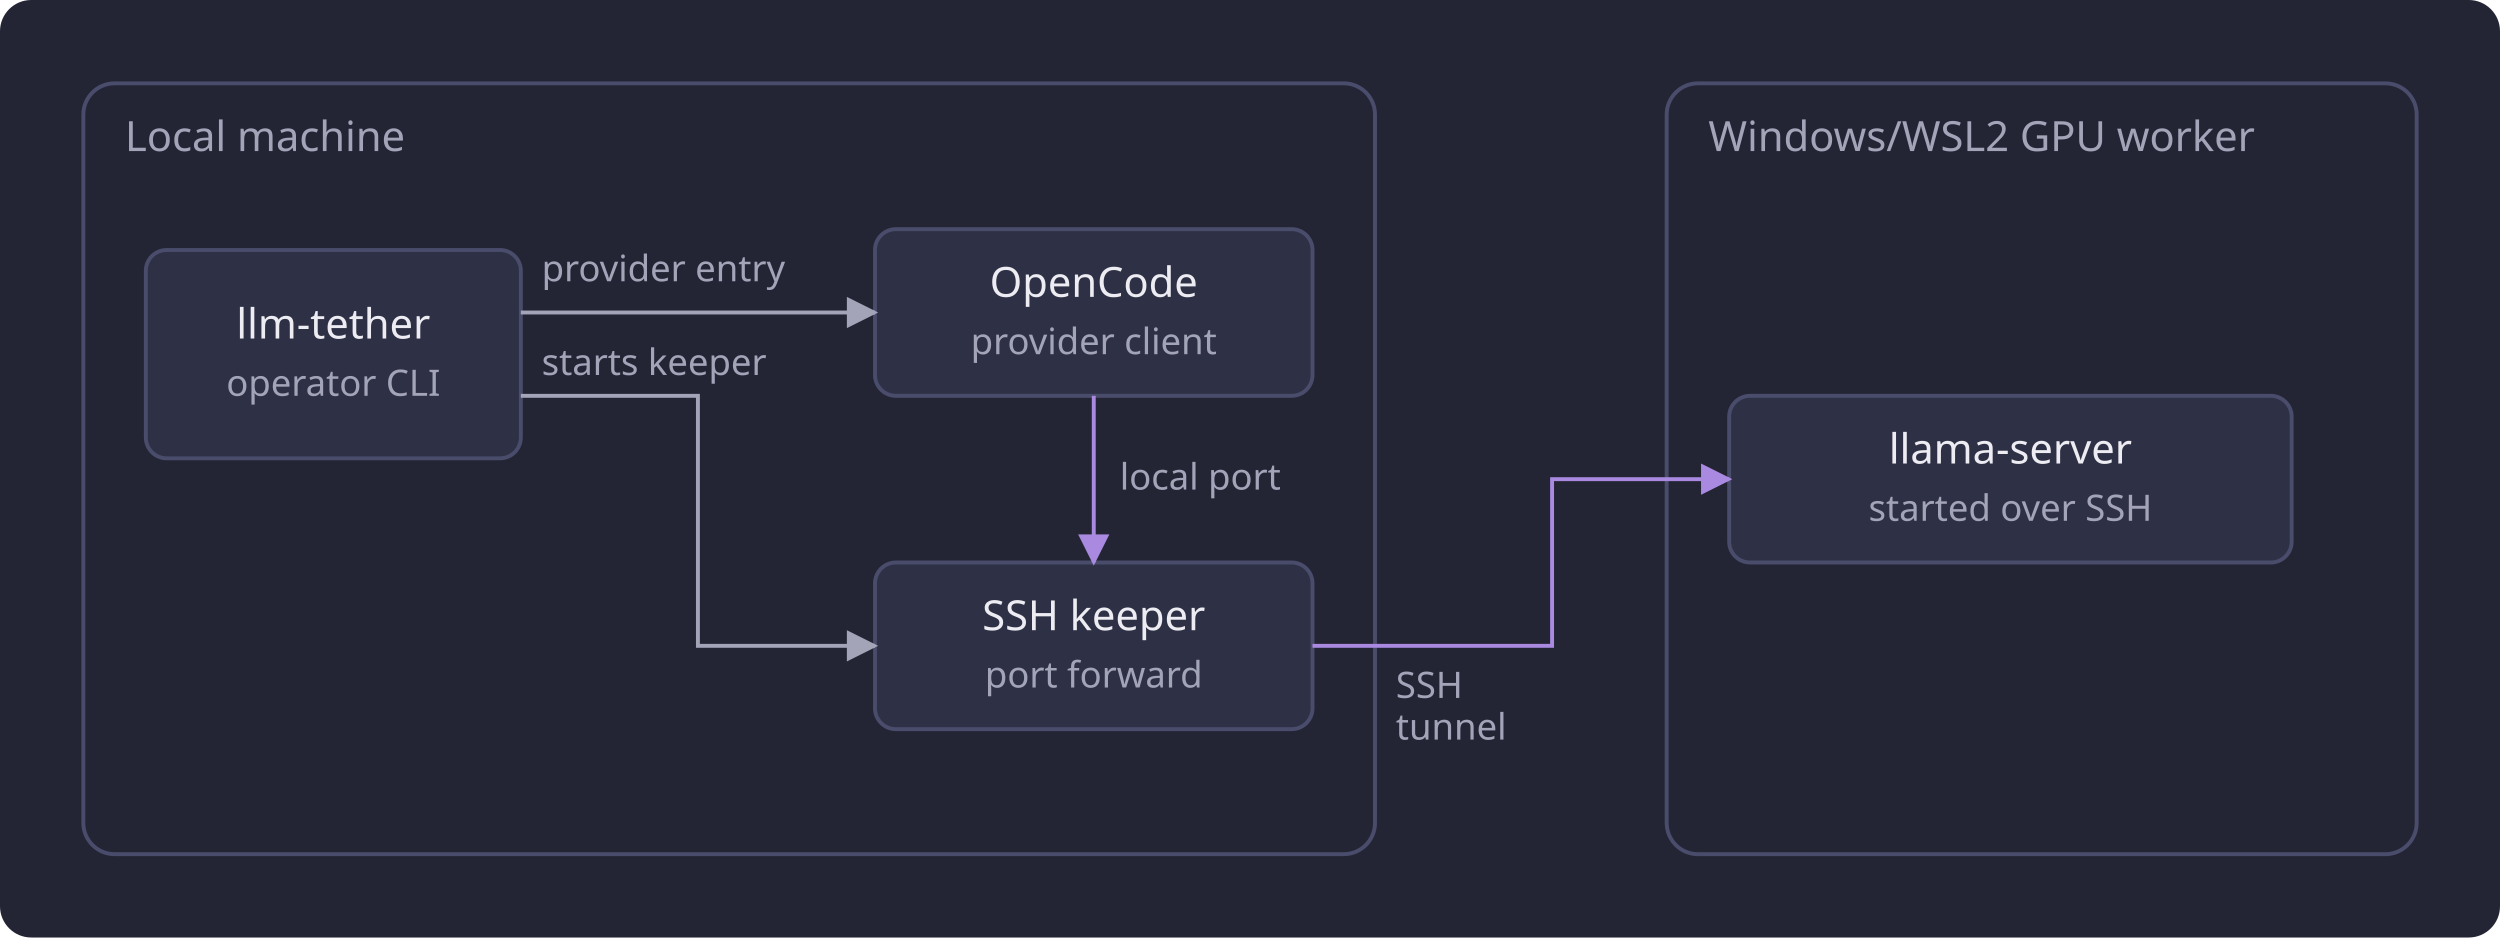
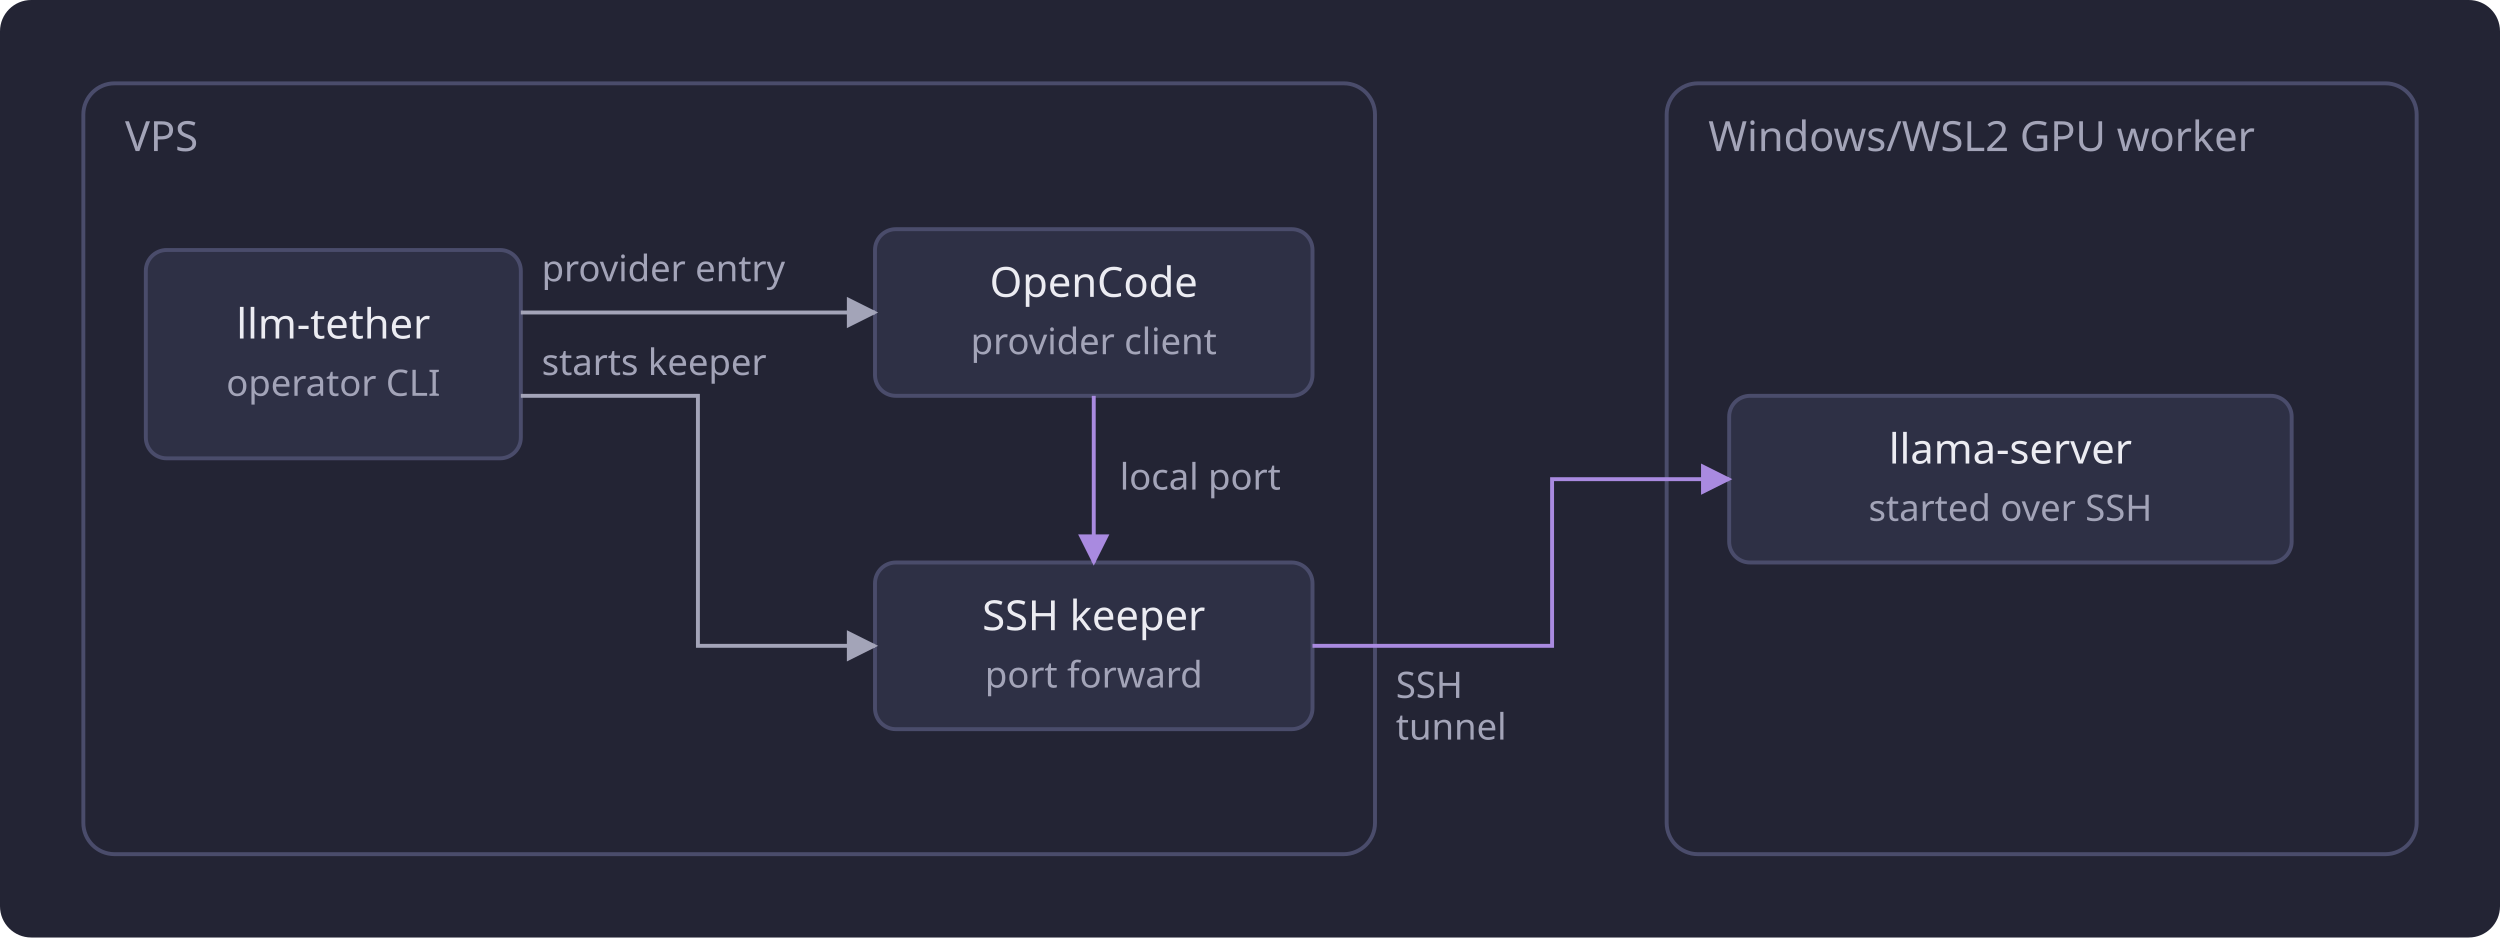
<svg xmlns="http://www.w3.org/2000/svg" viewBox="0 0 960 360" role="img" aria-labelledby="t d" font-family="system-ui, sans-serif">
  <defs>
    <marker id="arrow" viewBox="0 0 10 10" refX="9" refY="5" markerWidth="8" markerHeight="8" orient="auto-start-reverse">
      <path d="M0 0 L10 5 L0 10 z" fill="#a3a4b8" />
    </marker>
    <marker id="arrow-accent" viewBox="0 0 10 10" refX="9" refY="5" markerWidth="8" markerHeight="8" orient="auto-start-reverse">
      <path d="M0 0 L10 5 L0 10 z" fill="#a98ae0" />
    </marker>
  </defs>
  <rect width="960" height="360" rx="12" fill="#232434" />
  <rect x="32" y="32" width="496" height="296" rx="12" fill="none" stroke="#4a4c6b" stroke-width="1.5" />
-   <text x="48" y="58" font-size="16" fill="#a3a4b8">Local machine</text>
+   <text x="48" y="58" font-size="16" fill="#a3a4b8">VPS</text>
  <rect x="640" y="32" width="288" height="296" rx="12" fill="none" stroke="#4a4c6b" stroke-width="1.5" />
  <text x="656" y="58" font-size="16" fill="#a3a4b8">Windows/WSL2 GPU worker</text>
  <rect x="56" y="96" width="144" height="80" rx="8" fill="#2e3045" stroke="#4a4c6b" stroke-width="1.5" />
  <text x="128" y="130" text-anchor="middle" font-size="16" fill="#ececf2">llm-tether</text>
  <text x="128" y="152" text-anchor="middle" font-size="14" fill="#a3a4b8">operator CLI</text>
  <rect x="336" y="88" width="168" height="64" rx="8" fill="#2e3045" stroke="#4a4c6b" stroke-width="1.5" />
  <text x="420" y="114" text-anchor="middle" font-size="16" fill="#ececf2">OpenCode</text>
  <text x="420" y="136" text-anchor="middle" font-size="14" fill="#a3a4b8">provider client</text>
  <rect x="336" y="216" width="168" height="64" rx="8" fill="#2e3045" stroke="#4a4c6b" stroke-width="1.5" />
  <text x="420" y="242" text-anchor="middle" font-size="16" fill="#ececf2">SSH keeper</text>
  <text x="420" y="264" text-anchor="middle" font-size="14" fill="#a3a4b8">port forward</text>
  <rect x="664" y="152" width="216" height="64" rx="8" fill="#2e3045" stroke="#4a4c6b" stroke-width="1.5" />
  <text x="772" y="178" text-anchor="middle" font-size="16" fill="#ececf2">llama-server</text>
  <text x="772" y="200" text-anchor="middle" font-size="14" fill="#a3a4b8">started over SSH</text>
  <line x1="200" y1="120" x2="336" y2="120" stroke="#a3a4b8" stroke-width="1.5" marker-end="url(#arrow)" />
  <text x="208" y="108" font-size="14" fill="#a3a4b8">provider entry</text>
  <path d="M200 152 H268 V248 H336" fill="none" stroke="#a3a4b8" stroke-width="1.5" marker-end="url(#arrow)" />
  <text x="208" y="144" font-size="14" fill="#a3a4b8">starts keeper</text>
  <line x1="420" y1="152" x2="420" y2="216" stroke="#a98ae0" stroke-width="1.5" marker-end="url(#arrow-accent)" />
  <text x="430" y="188" font-size="14" fill="#a3a4b8">local port</text>
  <path d="M504 248 H596 V184 H664" fill="none" stroke="#a98ae0" stroke-width="1.5" marker-end="url(#arrow-accent)" />
  <text x="536" y="268" font-size="14" fill="#a3a4b8">SSH</text>
  <text x="536" y="284" font-size="14" fill="#a3a4b8">tunnel</text>
</svg>
